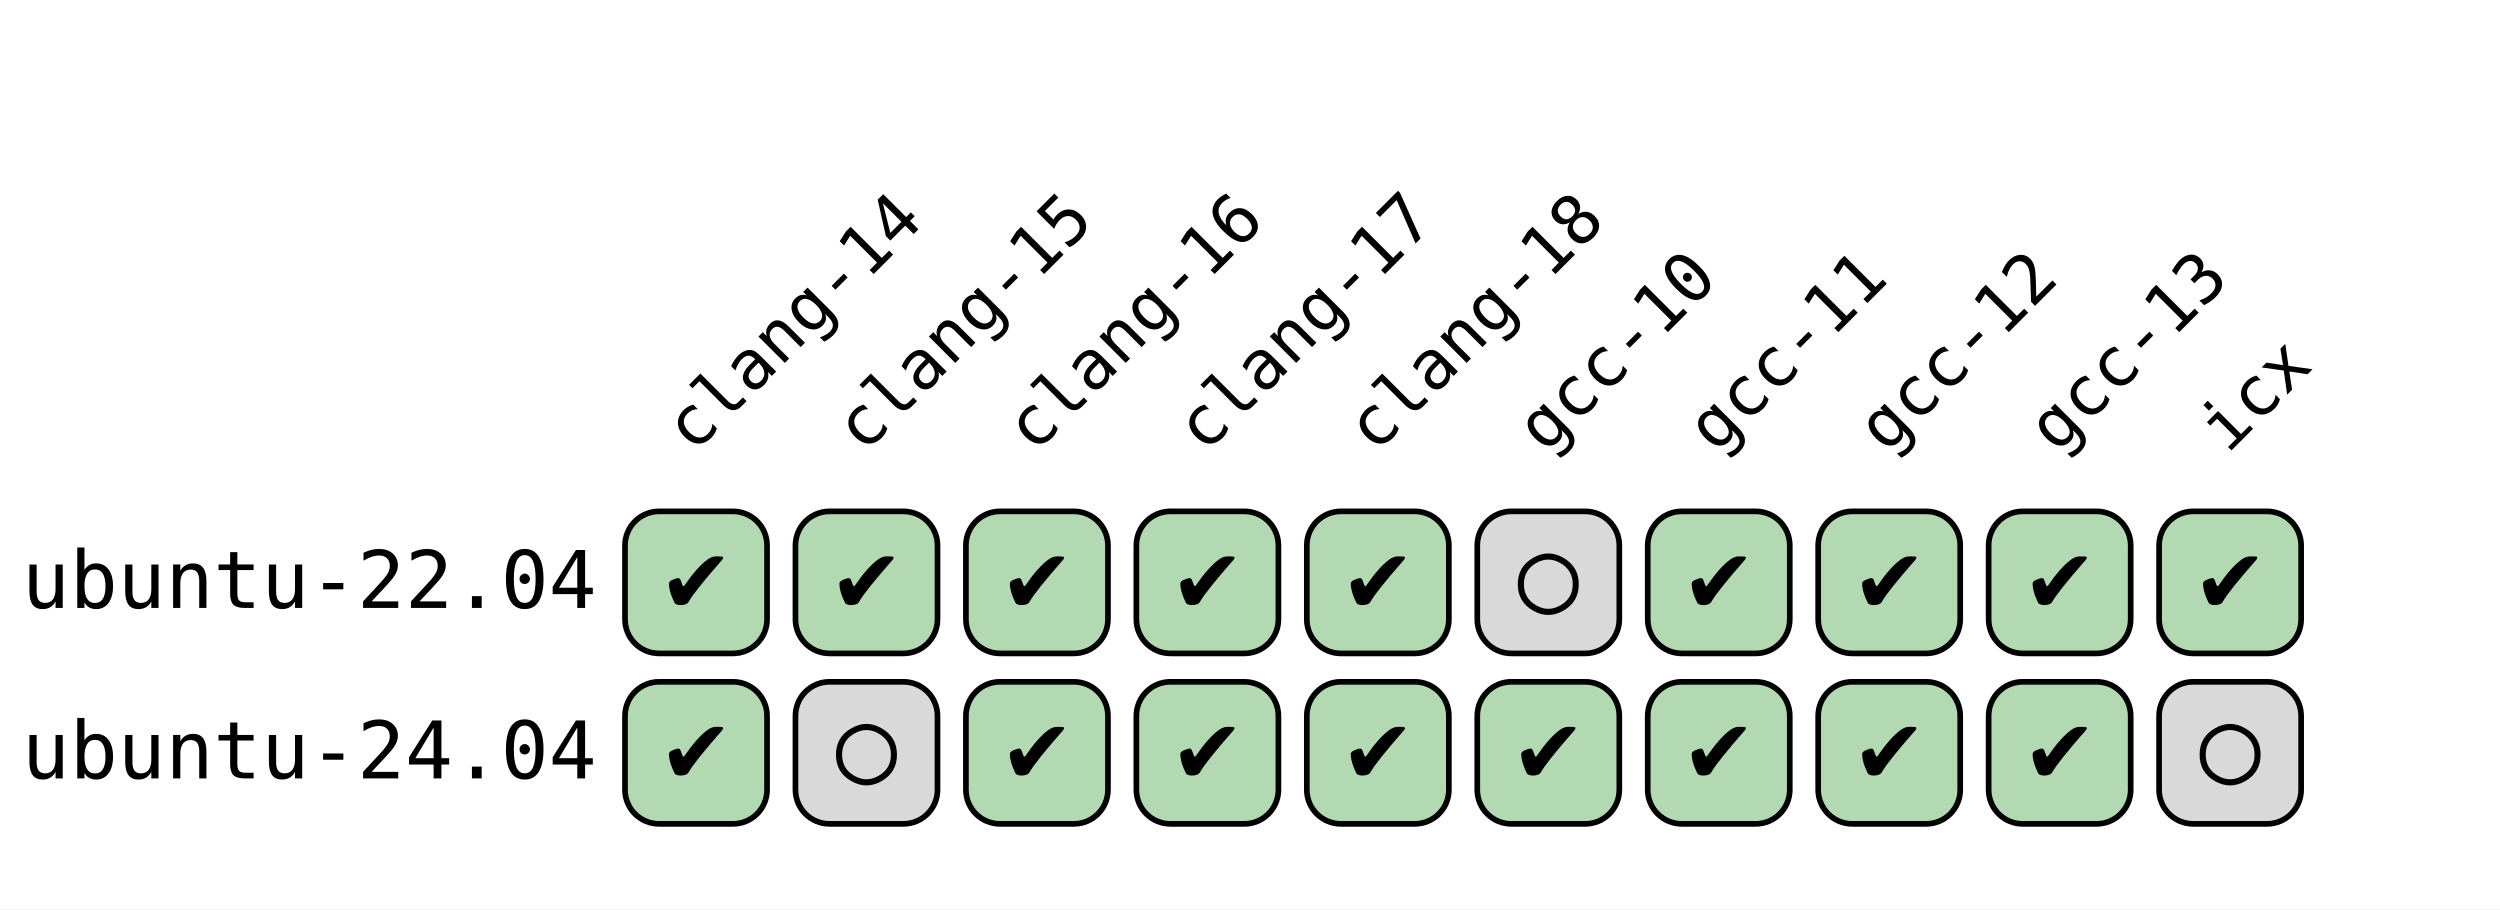
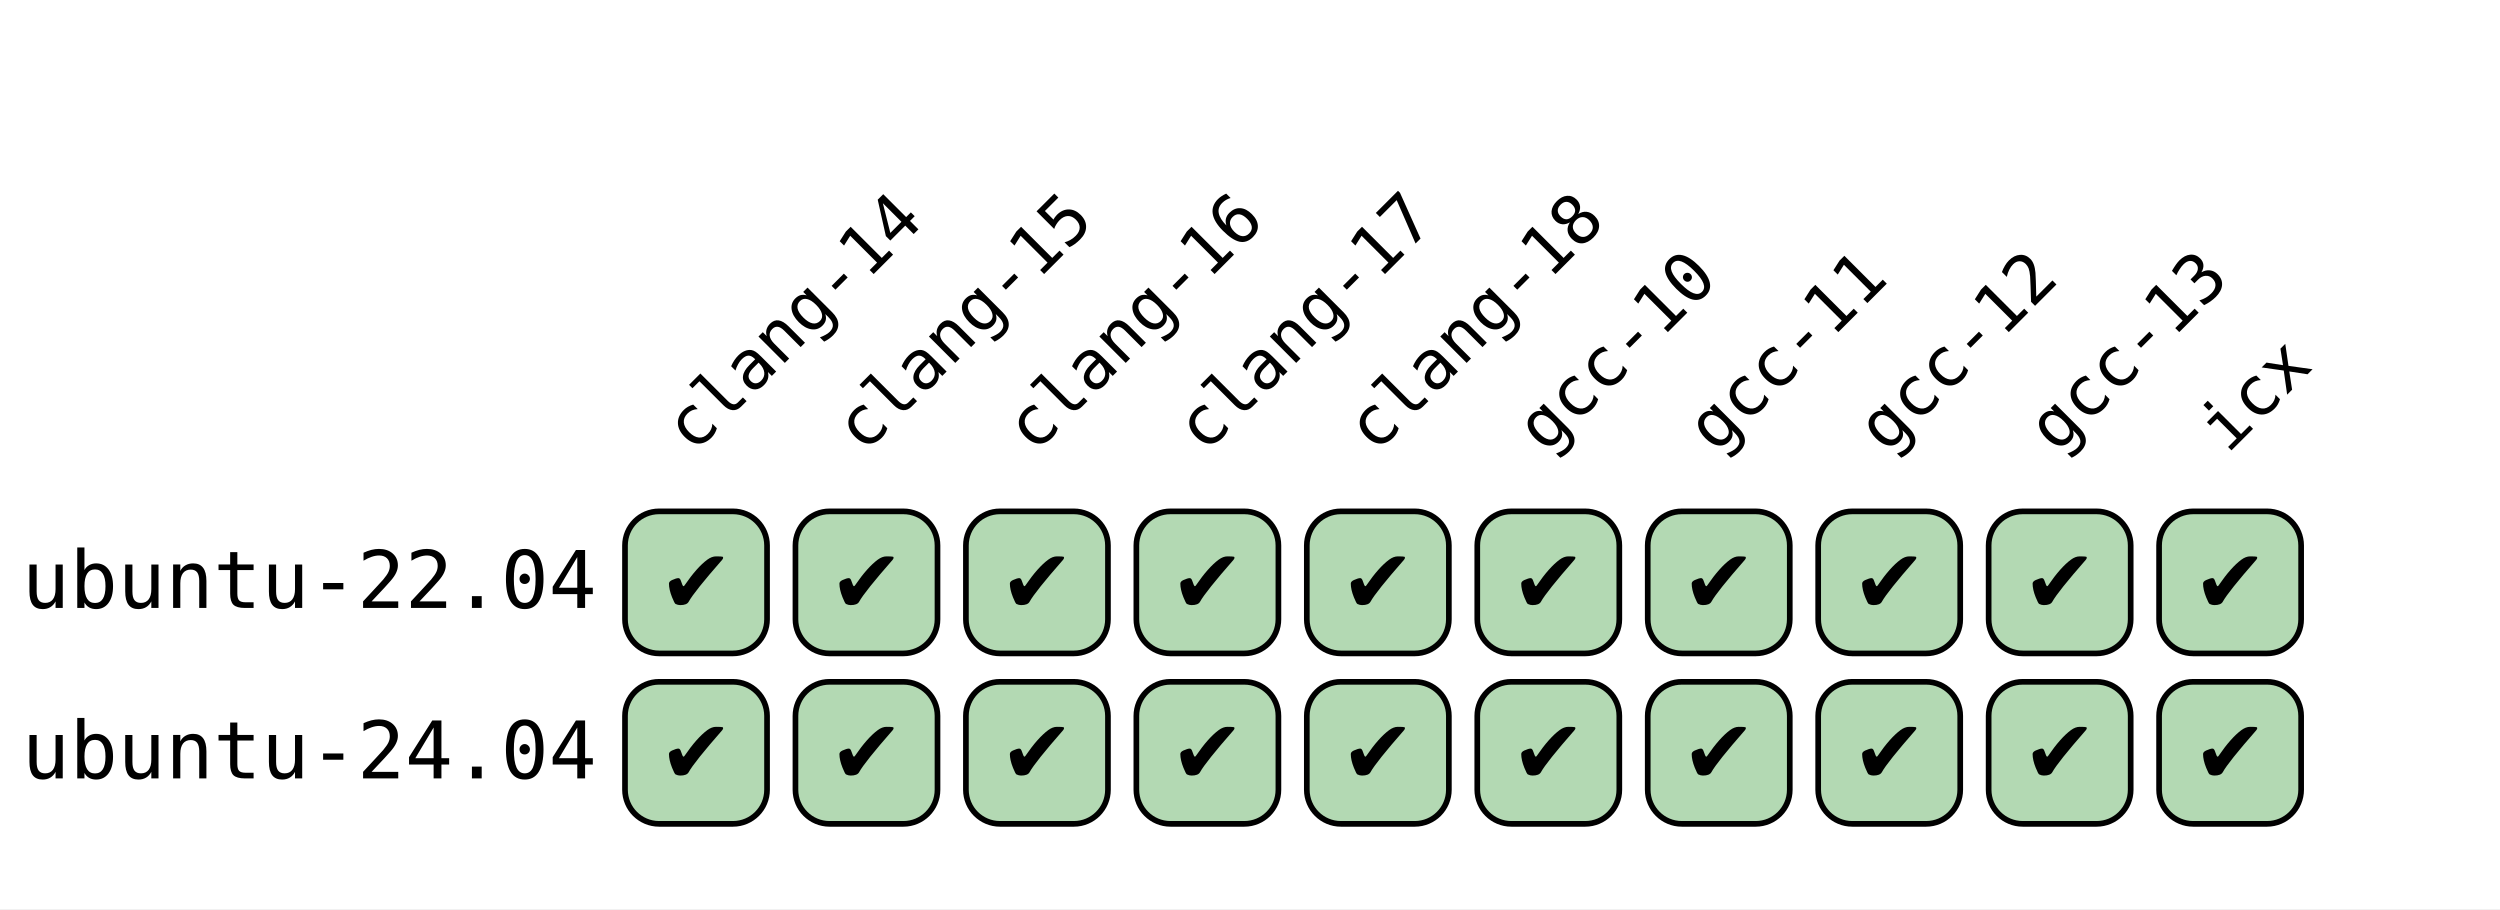
<svg xmlns="http://www.w3.org/2000/svg" width="440" height="160" font-family="monospace">
  <rect x="0" y="0" width="100%" height="100%" fill="white" />
  <text x="122" y="80" transform="rotate(-45,122,80)" font-size="12" fill="black">clang-14</text>
  <text x="152" y="80" transform="rotate(-45,152,80)" font-size="12" fill="black">clang-15</text>
  <text x="182" y="80" transform="rotate(-45,182,80)" font-size="12" fill="black">clang-16</text>
  <text x="212" y="80" transform="rotate(-45,212,80)" font-size="12" fill="black">clang-17</text>
  <text x="242" y="80" transform="rotate(-45,242,80)" font-size="12" fill="black">clang-18</text>
  <text x="272" y="80" transform="rotate(-45,272,80)" font-size="12" fill="black">gcc-10</text>
  <text x="302" y="80" transform="rotate(-45,302,80)" font-size="12" fill="black">gcc-11</text>
  <text x="332" y="80" transform="rotate(-45,332,80)" font-size="12" fill="black">gcc-12</text>
  <text x="362" y="80" transform="rotate(-45,362,80)" font-size="12" fill="black">gcc-13</text>
  <text x="392" y="80" transform="rotate(-45,392,80)" font-size="12" fill="black">icx</text>
  <text x="105" y="107" font-size="14" text-anchor="end" fill="black">ubuntu-22.04</text>
  <text x="105" y="137" font-size="14" text-anchor="end" fill="black">ubuntu-24.04</text>
  <rect x="110" y="90" width="25" height="25" rx="6" ry="6" fill="green" fill-opacity="0.3" stroke="black" />
  <text x="122.5" y="107.5" text-anchor="middle" font-size="18" fill="black">✔</text>
  <rect x="140" y="90" width="25" height="25" rx="6" ry="6" fill="green" fill-opacity="0.3" stroke="black" />
  <text x="152.5" y="107.5" text-anchor="middle" font-size="18" fill="black">✔</text>
  <rect x="170" y="90" width="25" height="25" rx="6" ry="6" fill="green" fill-opacity="0.3" stroke="black" />
  <text x="182.5" y="107.5" text-anchor="middle" font-size="18" fill="black">✔</text>
  <rect x="200" y="90" width="25" height="25" rx="6" ry="6" fill="green" fill-opacity="0.3" stroke="black" />
  <text x="212.5" y="107.5" text-anchor="middle" font-size="18" fill="black">✔</text>
  <rect x="230" y="90" width="25" height="25" rx="6" ry="6" fill="green" fill-opacity="0.3" stroke="black" />
  <text x="242.5" y="107.5" text-anchor="middle" font-size="18" fill="black">✔</text>
-   <rect x="260" y="90" width="25" height="25" rx="6" ry="6" fill="gray" fill-opacity="0.3" stroke="black" />
-   <text x="272.5" y="107.5" text-anchor="middle" font-size="18" fill="black">○</text>
+   <rect x="260" y="90" width="25" height="25" rx="6" ry="6" fill="green" fill-opacity="0.3" stroke="black" />
+   <text x="272.5" y="107.5" text-anchor="middle" font-size="18" fill="black">✔</text>
  <rect x="290" y="90" width="25" height="25" rx="6" ry="6" fill="green" fill-opacity="0.3" stroke="black" />
  <text x="302.5" y="107.5" text-anchor="middle" font-size="18" fill="black">✔</text>
  <rect x="320" y="90" width="25" height="25" rx="6" ry="6" fill="green" fill-opacity="0.3" stroke="black" />
  <text x="332.5" y="107.5" text-anchor="middle" font-size="18" fill="black">✔</text>
  <rect x="350" y="90" width="25" height="25" rx="6" ry="6" fill="green" fill-opacity="0.3" stroke="black" />
  <text x="362.5" y="107.5" text-anchor="middle" font-size="18" fill="black">✔</text>
  <rect x="380" y="90" width="25" height="25" rx="6" ry="6" fill="green" fill-opacity="0.3" stroke="black" />
  <text x="392.5" y="107.5" text-anchor="middle" font-size="18" fill="black">✔</text>
  <rect x="110" y="120" width="25" height="25" rx="6" ry="6" fill="green" fill-opacity="0.3" stroke="black" />
  <text x="122.5" y="137.5" text-anchor="middle" font-size="18" fill="black">✔</text>
-   <rect x="140" y="120" width="25" height="25" rx="6" ry="6" fill="gray" fill-opacity="0.3" stroke="black" />
-   <text x="152.5" y="137.5" text-anchor="middle" font-size="18" fill="black">○</text>
+   <rect x="140" y="120" width="25" height="25" rx="6" ry="6" fill="green" fill-opacity="0.3" stroke="black" />
+   <text x="152.5" y="137.5" text-anchor="middle" font-size="18" fill="black">✔</text>
  <rect x="170" y="120" width="25" height="25" rx="6" ry="6" fill="green" fill-opacity="0.3" stroke="black" />
  <text x="182.5" y="137.5" text-anchor="middle" font-size="18" fill="black">✔</text>
  <rect x="200" y="120" width="25" height="25" rx="6" ry="6" fill="green" fill-opacity="0.3" stroke="black" />
  <text x="212.5" y="137.5" text-anchor="middle" font-size="18" fill="black">✔</text>
  <rect x="230" y="120" width="25" height="25" rx="6" ry="6" fill="green" fill-opacity="0.3" stroke="black" />
  <text x="242.5" y="137.5" text-anchor="middle" font-size="18" fill="black">✔</text>
  <rect x="260" y="120" width="25" height="25" rx="6" ry="6" fill="green" fill-opacity="0.3" stroke="black" />
  <text x="272.5" y="137.5" text-anchor="middle" font-size="18" fill="black">✔</text>
  <rect x="290" y="120" width="25" height="25" rx="6" ry="6" fill="green" fill-opacity="0.3" stroke="black" />
  <text x="302.5" y="137.5" text-anchor="middle" font-size="18" fill="black">✔</text>
  <rect x="320" y="120" width="25" height="25" rx="6" ry="6" fill="green" fill-opacity="0.3" stroke="black" />
  <text x="332.5" y="137.5" text-anchor="middle" font-size="18" fill="black">✔</text>
  <rect x="350" y="120" width="25" height="25" rx="6" ry="6" fill="green" fill-opacity="0.3" stroke="black" />
  <text x="362.5" y="137.5" text-anchor="middle" font-size="18" fill="black">✔</text>
-   <rect x="380" y="120" width="25" height="25" rx="6" ry="6" fill="gray" fill-opacity="0.3" stroke="black" />
-   <text x="392.5" y="137.5" text-anchor="middle" font-size="18" fill="black">○</text>
+   <rect x="380" y="120" width="25" height="25" rx="6" ry="6" fill="green" fill-opacity="0.3" stroke="black" />
+   <text x="392.5" y="137.5" text-anchor="middle" font-size="18" fill="black">✔</text>
</svg>
